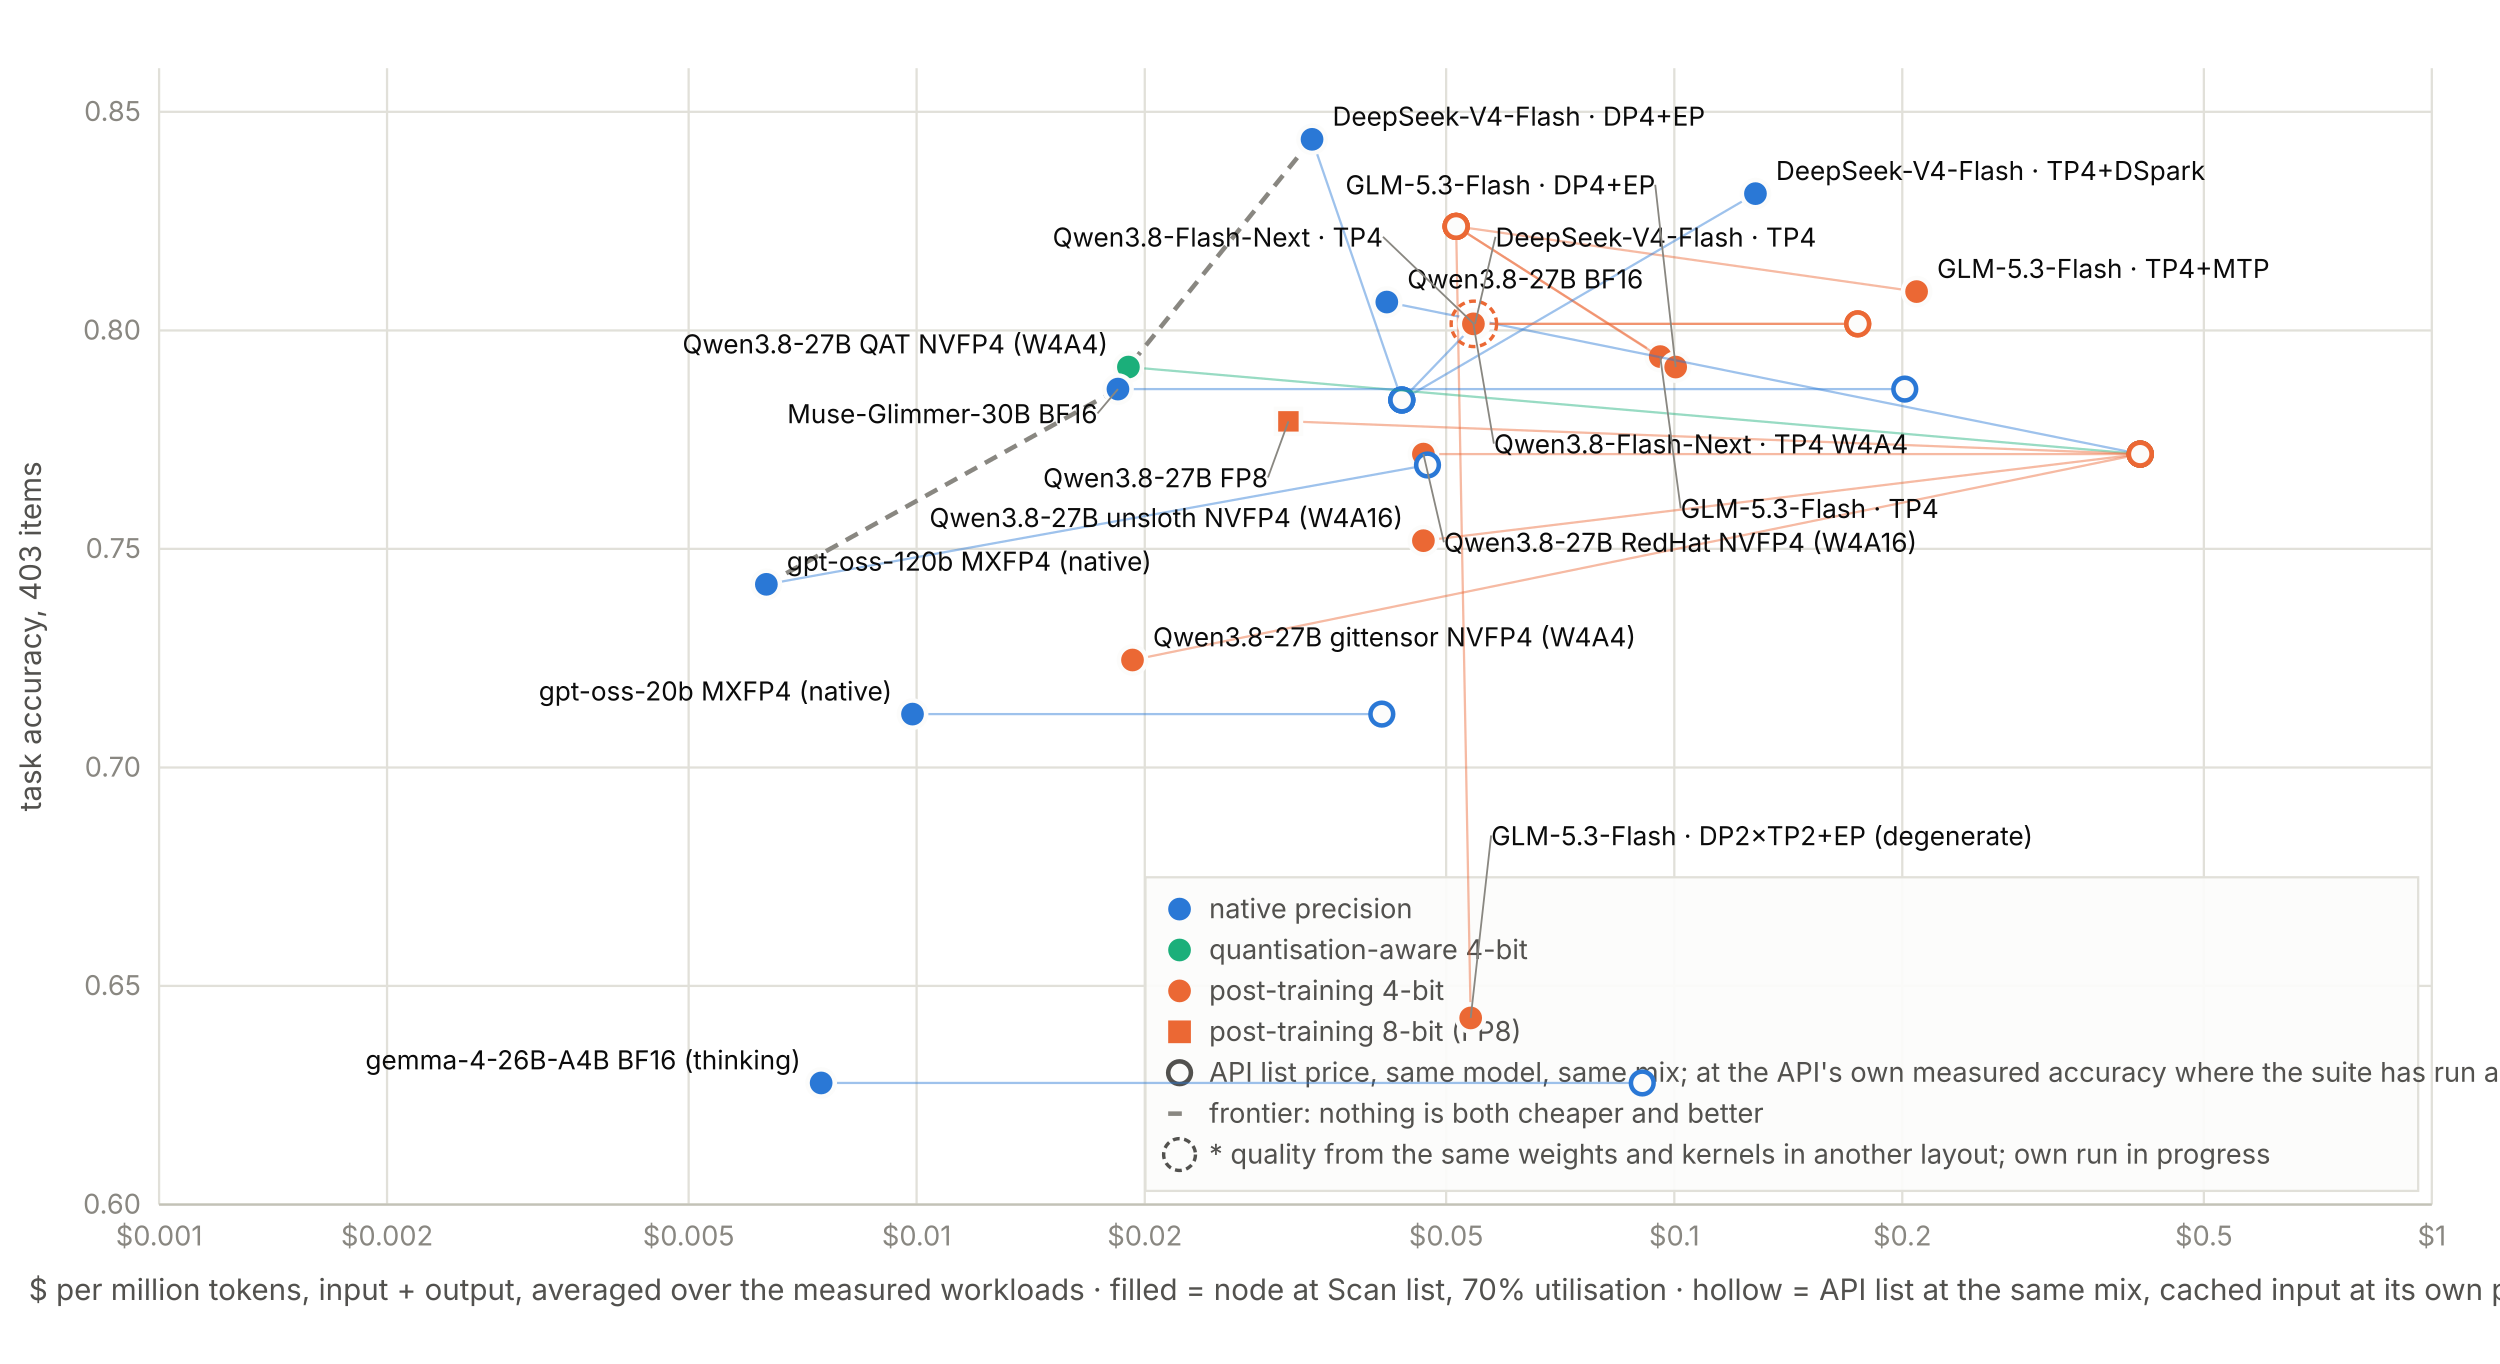
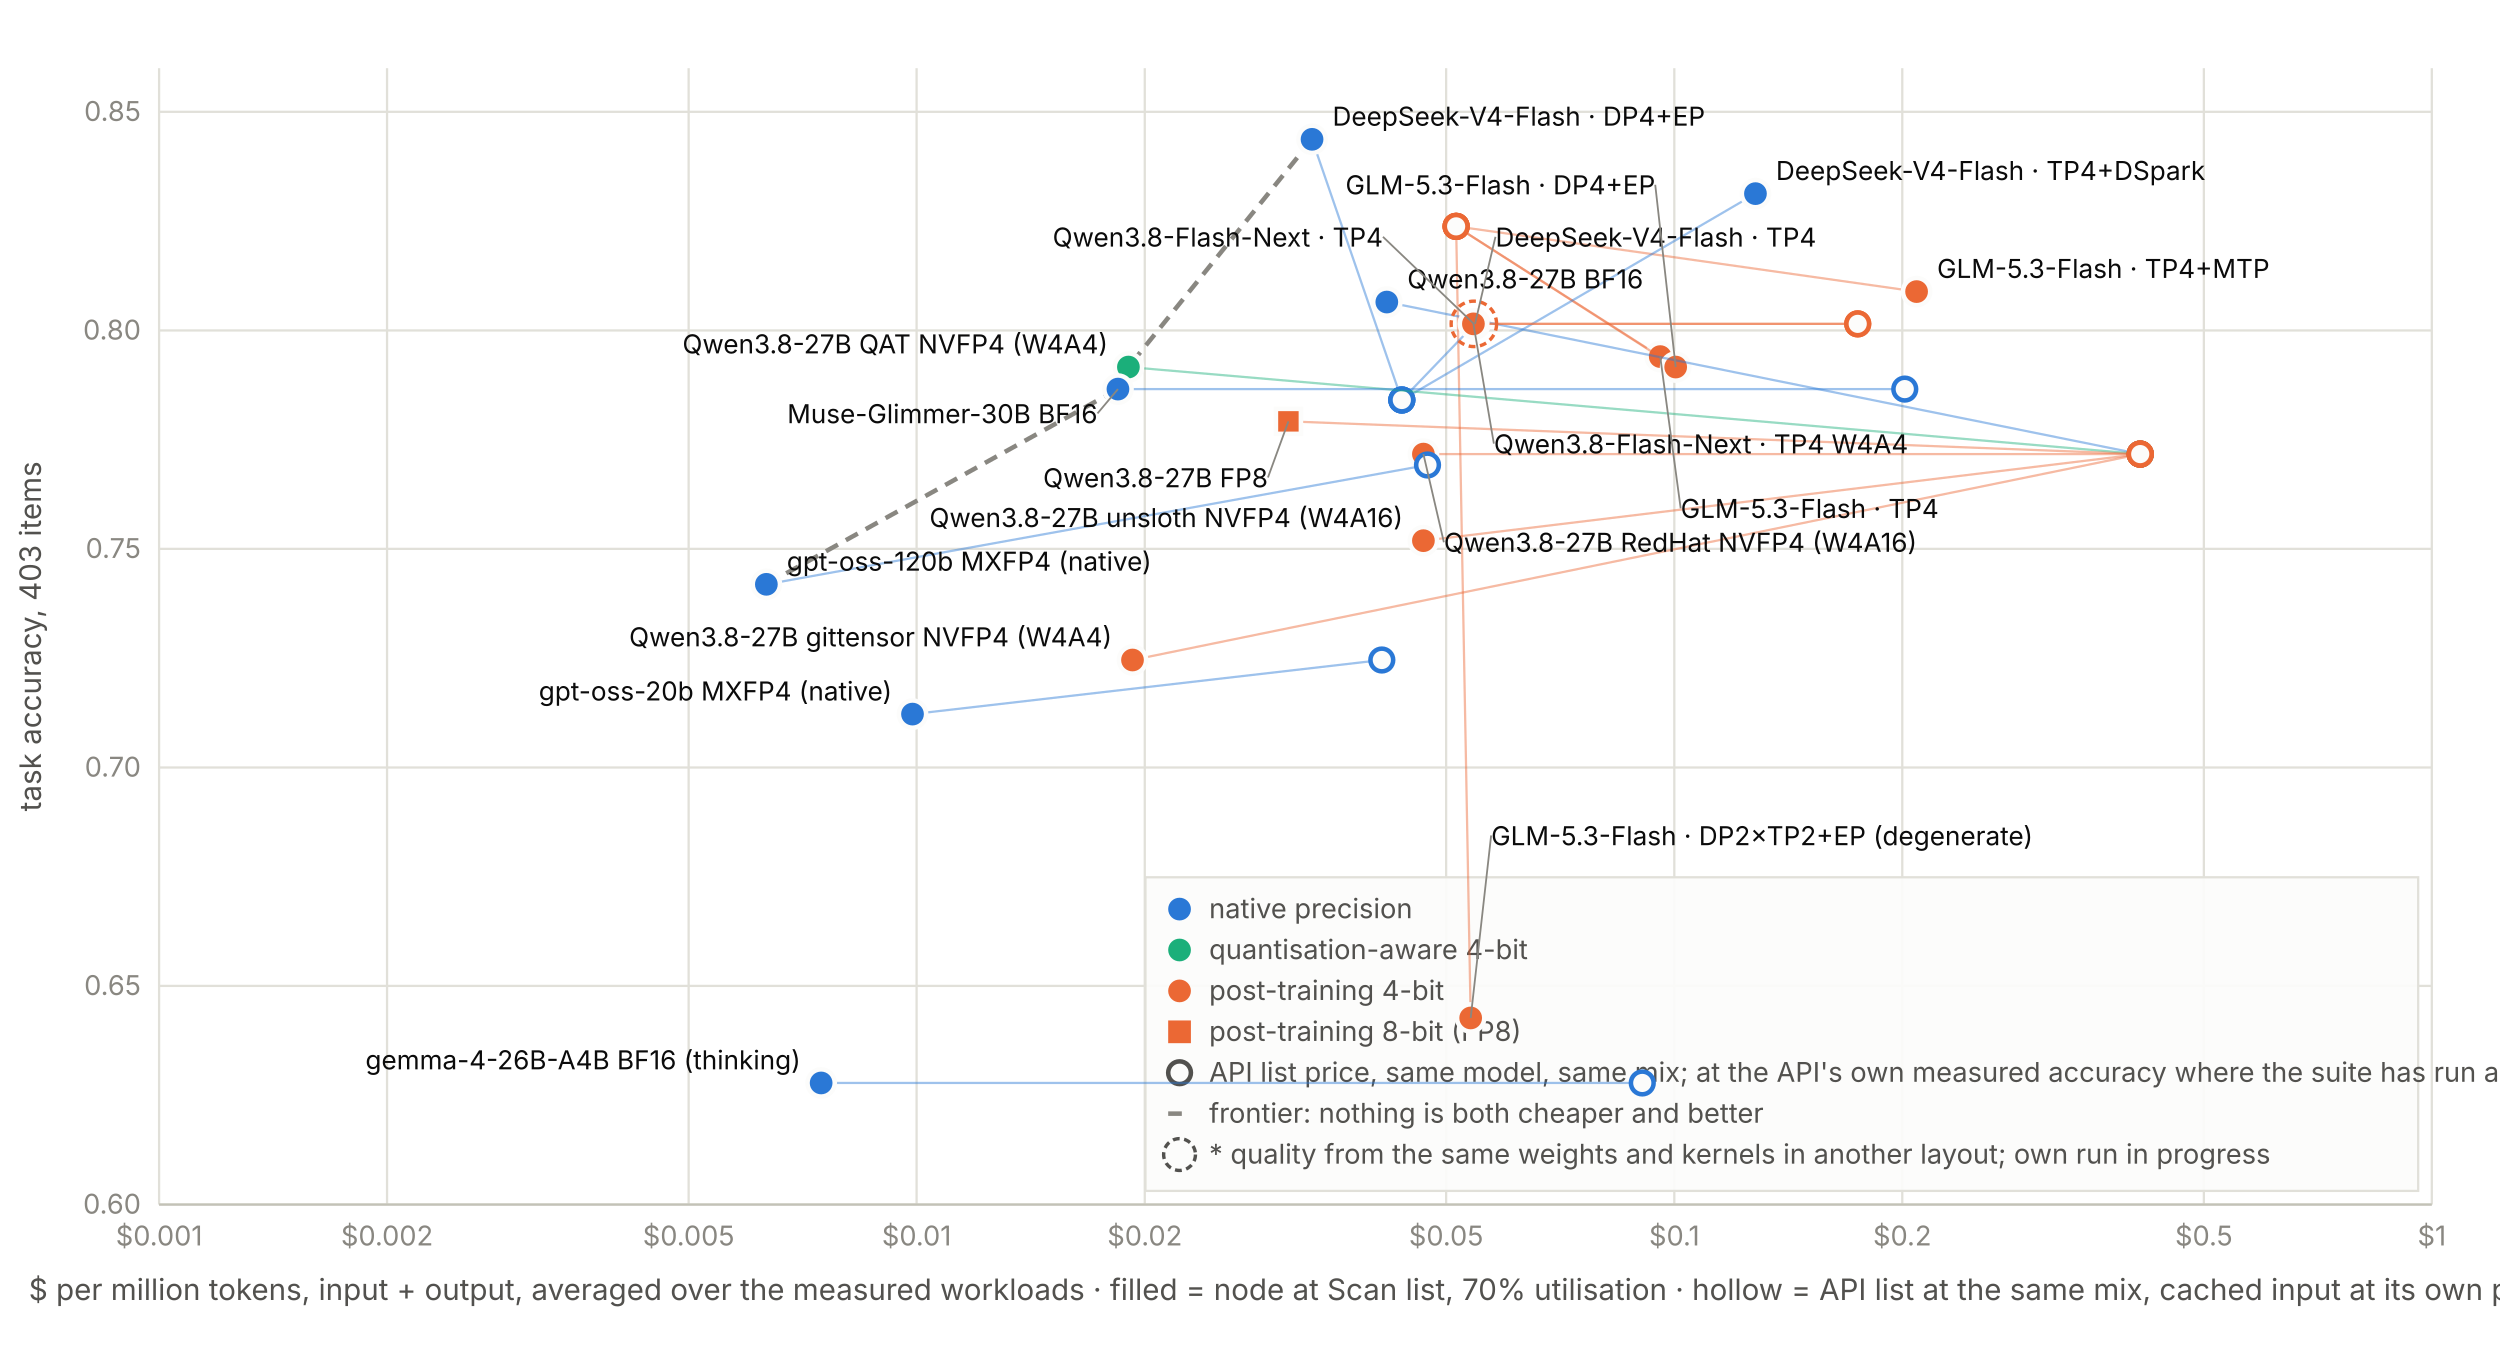
<svg xmlns="http://www.w3.org/2000/svg" viewBox="0 0 1100 600" width="100%" style="max-width:1100px;font-family:system-ui,-apple-system,'Segoe UI',sans-serif;background:#fcfcfb" role="img" aria-label="Cost against quality for every configuration measured at 600 W">
  <line x1="70.0" y1="30" x2="70.0" y2="530" stroke="#e1e0d9" stroke-width="1" />
  <text x="70.0" y="548" font-size="12" fill="#898781" text-anchor="middle">$0.001</text>
  <line x1="170.3" y1="30" x2="170.3" y2="530" stroke="#e1e0d9" stroke-width="1" />
  <text x="170.3" y="548" font-size="12" fill="#898781" text-anchor="middle">$0.002</text>
  <line x1="303.0" y1="30" x2="303.0" y2="530" stroke="#e1e0d9" stroke-width="1" />
  <text x="303.0" y="548" font-size="12" fill="#898781" text-anchor="middle">$0.005</text>
  <line x1="403.3" y1="30" x2="403.3" y2="530" stroke="#e1e0d9" stroke-width="1" />
  <text x="403.3" y="548" font-size="12" fill="#898781" text-anchor="middle">$0.01</text>
  <line x1="503.7" y1="30" x2="503.7" y2="530" stroke="#e1e0d9" stroke-width="1" />
  <text x="503.7" y="548" font-size="12" fill="#898781" text-anchor="middle">$0.02</text>
  <line x1="636.3" y1="30" x2="636.3" y2="530" stroke="#e1e0d9" stroke-width="1" />
  <text x="636.3" y="548" font-size="12" fill="#898781" text-anchor="middle">$0.05</text>
  <line x1="736.7" y1="30" x2="736.7" y2="530" stroke="#e1e0d9" stroke-width="1" />
  <text x="736.7" y="548" font-size="12" fill="#898781" text-anchor="middle">$0.1</text>
  <line x1="837.0" y1="30" x2="837.0" y2="530" stroke="#e1e0d9" stroke-width="1" />
  <text x="837.0" y="548" font-size="12" fill="#898781" text-anchor="middle">$0.2</text>
  <line x1="969.7" y1="30" x2="969.7" y2="530" stroke="#e1e0d9" stroke-width="1" />
  <text x="969.7" y="548" font-size="12" fill="#898781" text-anchor="middle">$0.5</text>
  <line x1="1070.0" y1="30" x2="1070.0" y2="530" stroke="#e1e0d9" stroke-width="1" />
  <text x="1070.0" y="548" font-size="12" fill="#898781" text-anchor="middle">$1</text>
  <line x1="70" y1="530.0" x2="1070" y2="530.0" stroke="#e1e0d9" stroke-width="1" />
  <text x="62" y="534.0" font-size="12" fill="#898781" text-anchor="end">0.60</text>
  <line x1="70" y1="433.8" x2="1070" y2="433.8" stroke="#e1e0d9" stroke-width="1" />
  <text x="62" y="437.8" font-size="12" fill="#898781" text-anchor="end">0.65</text>
  <line x1="70" y1="337.7" x2="1070" y2="337.7" stroke="#e1e0d9" stroke-width="1" />
  <text x="62" y="341.7" font-size="12" fill="#898781" text-anchor="end">0.70</text>
  <line x1="70" y1="241.5" x2="1070" y2="241.5" stroke="#e1e0d9" stroke-width="1" />
  <text x="62" y="245.5" font-size="12" fill="#898781" text-anchor="end">0.75</text>
  <line x1="70" y1="145.4" x2="1070" y2="145.4" stroke="#e1e0d9" stroke-width="1" />
  <text x="62" y="149.4" font-size="12" fill="#898781" text-anchor="end">0.80</text>
  <line x1="70" y1="49.2" x2="1070" y2="49.2" stroke="#e1e0d9" stroke-width="1" />
  <text x="62" y="53.2" font-size="12" fill="#898781" text-anchor="end">0.85</text>
  <line x1="70" y1="530" x2="1070" y2="530" stroke="#c3c2b7" />
  <text x="570" y="572" font-size="13" fill="#52514e" text-anchor="middle">$ per million tokens, input + output, averaged over the measured workloads · filled = node at Scan list, 70% utilisation · hollow = API list at the same mix, cached input at its own price</text>
  <text transform="translate(18,280) rotate(-90)" font-size="13" fill="#52514e" text-anchor="middle">task accuracy, 403 items</text>
  <rect x="504" y="386" width="560" height="138" fill="#fcfcfb" fill-opacity="0.92" stroke="#e1e0d9" />
  <circle cx="519" cy="400" r="5" fill="#2a78d6" />
  <text x="532" y="404" font-size="12" fill="#52514e">native precision</text>
  <circle cx="519" cy="418" r="5" fill="#1baf7a" />
  <text x="532" y="422" font-size="12" fill="#52514e">quantisation-aware 4-bit</text>
  <circle cx="519" cy="436" r="5" fill="#eb6834" />
  <text x="532" y="440" font-size="12" fill="#52514e">post-training 4-bit</text>
  <rect x="514" y="449" width="10" height="10" fill="#eb6834" />
  <text x="532" y="458" font-size="12" fill="#52514e">post-training 8-bit (FP8)</text>
  <circle cx="519" cy="472" r="5" fill="#fcfcfb" stroke="#52514e" stroke-width="2" />
  <text x="532" y="476" font-size="12" fill="#52514e">API list price, same model, same mix; at the API's own measured accuracy where the suite has run against it</text>
  <line x1="514" y1="490" x2="524" y2="490" stroke="#898781" stroke-width="2" stroke-dasharray="6 4" />
  <text x="532" y="494" font-size="12" fill="#52514e">frontier: nothing is both cheaper and better</text>
  <circle cx="519" cy="508" r="7" fill="none" stroke="#52514e" stroke-width="1.5" stroke-dasharray="3 2" />
  <text x="532" y="512" font-size="12" fill="#52514e">* quality from the same weights and kernels in another layout; own run in progress</text>
  <path d="M337.2,257.1 L491.9,171.2 L496.5,161.5 L577.3,61.3" fill="none" stroke="#898781" stroke-width="2" stroke-dasharray="6 4" />
  <line x1="730.5" y1="156.9" x2="640.7" y2="99.6" stroke="#eb6834" stroke-width="1" stroke-opacity="0.45" />
  <circle cx="640.7" cy="99.6" r="5" fill="#fcfcfb" stroke="#eb6834" stroke-width="2" />
  <circle cx="730.5" cy="156.9" r="6" fill="#eb6834" stroke="#fcfcfb" stroke-width="2" />
  <line x1="647.1" y1="447.9" x2="640.7" y2="99.6" stroke="#eb6834" stroke-width="1" stroke-opacity="0.45" />
  <circle cx="640.7" cy="99.6" r="5" fill="#fcfcfb" stroke="#eb6834" stroke-width="2" />
  <circle cx="647.1" cy="447.9" r="6" fill="#eb6834" stroke="#fcfcfb" stroke-width="2" />
  <line x1="737.3" y1="161.5" x2="640.7" y2="99.6" stroke="#eb6834" stroke-width="1" stroke-opacity="0.45" />
  <circle cx="640.7" cy="99.6" r="5" fill="#fcfcfb" stroke="#eb6834" stroke-width="2" />
  <circle cx="737.3" cy="161.5" r="6" fill="#eb6834" stroke="#fcfcfb" stroke-width="2" />
  <line x1="843.3" y1="128.3" x2="640.7" y2="99.6" stroke="#eb6834" stroke-width="1" stroke-opacity="0.45" />
  <circle cx="640.7" cy="99.6" r="5" fill="#fcfcfb" stroke="#eb6834" stroke-width="2" />
  <circle cx="843.3" cy="128.3" r="6" fill="#eb6834" stroke="#fcfcfb" stroke-width="2" />
  <line x1="649.0" y1="142.5" x2="616.8" y2="176.0" stroke="#2a78d6" stroke-width="1" stroke-opacity="0.45" />
  <circle cx="616.8" cy="176.0" r="5" fill="#fcfcfb" stroke="#2a78d6" stroke-width="2" />
  <circle cx="649.0" cy="142.5" r="6" fill="#2a78d6" stroke="#fcfcfb" stroke-width="2" />
  <line x1="577.3" y1="61.3" x2="616.8" y2="176.0" stroke="#2a78d6" stroke-width="1" stroke-opacity="0.45" />
  <circle cx="616.8" cy="176.0" r="5" fill="#fcfcfb" stroke="#2a78d6" stroke-width="2" />
  <circle cx="577.3" cy="61.3" r="6" fill="#2a78d6" stroke="#fcfcfb" stroke-width="2" />
  <line x1="772.4" y1="85.2" x2="616.8" y2="176.0" stroke="#2a78d6" stroke-width="1" stroke-opacity="0.45" />
  <circle cx="616.8" cy="176.0" r="5" fill="#fcfcfb" stroke="#2a78d6" stroke-width="2" />
  <circle cx="772.4" cy="85.2" r="6" fill="#2a78d6" stroke="#fcfcfb" stroke-width="2" />
  <line x1="610.2" y1="132.9" x2="941.7" y2="199.8" stroke="#2a78d6" stroke-width="1" stroke-opacity="0.45" />
  <circle cx="941.7" cy="199.8" r="5" fill="#fcfcfb" stroke="#2a78d6" stroke-width="2" />
  <circle cx="610.2" cy="132.9" r="6" fill="#2a78d6" stroke="#fcfcfb" stroke-width="2" />
  <line x1="496.5" y1="161.5" x2="941.7" y2="199.8" stroke="#1baf7a" stroke-width="1" stroke-opacity="0.45" />
  <circle cx="941.7" cy="199.8" r="5" fill="#fcfcfb" stroke="#1baf7a" stroke-width="2" />
  <circle cx="496.5" cy="161.5" r="6" fill="#1baf7a" stroke="#fcfcfb" stroke-width="2" />
  <line x1="566.9" y1="185.4" x2="941.7" y2="199.8" stroke="#eb6834" stroke-width="1" stroke-opacity="0.45" />
  <circle cx="941.7" cy="199.8" r="5" fill="#fcfcfb" stroke="#eb6834" stroke-width="2" />
  <rect x="561.4" y="179.9" width="11" height="11" fill="#eb6834" stroke="#fcfcfb" stroke-width="2" />
  <line x1="498.3" y1="290.4" x2="941.7" y2="199.8" stroke="#eb6834" stroke-width="1" stroke-opacity="0.45" />
  <circle cx="941.7" cy="199.8" r="5" fill="#fcfcfb" stroke="#eb6834" stroke-width="2" />
  <circle cx="498.3" cy="290.4" r="6" fill="#eb6834" stroke="#fcfcfb" stroke-width="2" />
  <line x1="626.3" y1="199.8" x2="941.7" y2="199.8" stroke="#eb6834" stroke-width="1" stroke-opacity="0.45" />
  <circle cx="941.7" cy="199.8" r="5" fill="#fcfcfb" stroke="#eb6834" stroke-width="2" />
  <circle cx="626.3" cy="199.8" r="6" fill="#eb6834" stroke="#fcfcfb" stroke-width="2" />
  <line x1="626.3" y1="237.9" x2="941.7" y2="199.8" stroke="#eb6834" stroke-width="1" stroke-opacity="0.45" />
  <circle cx="941.7" cy="199.8" r="5" fill="#fcfcfb" stroke="#eb6834" stroke-width="2" />
  <circle cx="626.3" cy="237.9" r="6" fill="#eb6834" stroke="#fcfcfb" stroke-width="2" />
  <line x1="491.9" y1="171.2" x2="838.1" y2="171.2" stroke="#2a78d6" stroke-width="1" stroke-opacity="0.45" />
  <circle cx="838.1" cy="171.2" r="5" fill="#fcfcfb" stroke="#2a78d6" stroke-width="2" />
  <circle cx="491.9" cy="171.2" r="6" fill="#2a78d6" stroke="#fcfcfb" stroke-width="2" />
  <line x1="361.3" y1="476.5" x2="722.6" y2="476.5" stroke="#2a78d6" stroke-width="1" stroke-opacity="0.45" />
  <circle cx="722.6" cy="476.5" r="5" fill="#fcfcfb" stroke="#2a78d6" stroke-width="2" />
  <circle cx="361.3" cy="476.5" r="6" fill="#2a78d6" stroke="#fcfcfb" stroke-width="2" />
  <line x1="337.2" y1="257.1" x2="628.1" y2="204.6" stroke="#2a78d6" stroke-width="1" stroke-opacity="0.45" />
  <circle cx="628.1" cy="204.6" r="5" fill="#fcfcfb" stroke="#2a78d6" stroke-width="2" />
  <circle cx="337.2" cy="257.1" r="6" fill="#2a78d6" stroke="#fcfcfb" stroke-width="2" />
-   <line x1="401.5" y1="314.2" x2="608.0" y2="314.2" stroke="#2a78d6" stroke-width="1" stroke-opacity="0.45" />
-   <circle cx="608.0" cy="314.2" r="5" fill="#fcfcfb" stroke="#2a78d6" stroke-width="2" />
+   <line x1="401.5" y1="314.2" x2="608.0" y2="290.4" stroke="#2a78d6" stroke-width="1" stroke-opacity="0.45" />
+   <circle cx="608.0" cy="290.4" r="5" fill="#fcfcfb" stroke="#2a78d6" stroke-width="2" />
  <circle cx="401.5" cy="314.2" r="6" fill="#2a78d6" stroke="#fcfcfb" stroke-width="2" />
  <line x1="648.5" y1="142.5" x2="817.4" y2="142.5" stroke="#eb6834" stroke-width="1" stroke-opacity="0.45" />
  <circle cx="817.4" cy="142.5" r="5" fill="#fcfcfb" stroke="#eb6834" stroke-width="2" />
  <circle cx="648.5" cy="142.5" r="10" fill="none" stroke="#eb6834" stroke-width="1.5" stroke-dasharray="3 2" />
  <circle cx="648.5" cy="142.5" r="6" fill="#eb6834" stroke="#fcfcfb" stroke-width="2" />
  <line x1="648.3" y1="142.5" x2="817.4" y2="142.5" stroke="#eb6834" stroke-width="1" stroke-opacity="0.45" />
  <circle cx="817.4" cy="142.5" r="5" fill="#fcfcfb" stroke="#eb6834" stroke-width="2" />
  <circle cx="648.3" cy="142.5" r="6" fill="#eb6834" stroke="#fcfcfb" stroke-width="2" />
  <text x="586.3" y="55.3" font-size="11.5" fill="#0b0b0b" text-anchor="start">DeepSeek-V4-Flash · DP4+EP</text>
  <text x="781.4" y="79.2" font-size="11.5" fill="#0b0b0b" text-anchor="start">DeepSeek-V4-Flash · TP4+DSpark</text>
  <text x="852.3" y="122.3" font-size="11.5" fill="#0b0b0b" text-anchor="start">GLM-5.3-Flash · TP4+MTP</text>
  <text x="619.2" y="126.9" font-size="11.5" fill="#0b0b0b" text-anchor="start">Qwen3.8-27B BF16</text>
  <line x1="649.0" y1="142.5" x2="658.0" y2="104.2" stroke="#898781" stroke-width="0.8" />
  <text x="658.0" y="108.5" font-size="11.5" fill="#0b0b0b" text-anchor="start">DeepSeek-V4-Flash · TP4</text>
  <line x1="648.5" y1="142.5" x2="608.5" y2="104.2" stroke="#898781" stroke-width="0.8" />
  <text x="608.5" y="108.5" font-size="11.5" fill="#0b0b0b" text-anchor="end">Qwen3.8-Flash-Next · TP4</text>
  <line x1="648.3" y1="142.5" x2="657.3" y2="195.2" stroke="#898781" stroke-width="0.8" />
  <text x="657.3" y="199.5" font-size="11.5" fill="#0b0b0b" text-anchor="start">Qwen3.8-Flash-Next · TP4 W4A4</text>
  <line x1="730.5" y1="156.9" x2="739.5" y2="223.7" stroke="#898781" stroke-width="0.8" />
  <text x="739.5" y="227.9" font-size="11.5" fill="#0b0b0b" text-anchor="start">GLM-5.3-Flash · TP4</text>
  <line x1="737.3" y1="161.5" x2="728.3" y2="81.3" stroke="#898781" stroke-width="0.8" />
  <text x="728.3" y="85.5" font-size="11.5" fill="#0b0b0b" text-anchor="end">GLM-5.3-Flash · DP4+EP</text>
  <text x="487.5" y="155.5" font-size="11.5" fill="#0b0b0b" text-anchor="end">Qwen3.8-27B QAT NVFP4 (W4A4)</text>
  <line x1="491.9" y1="171.2" x2="482.9" y2="181.9" stroke="#898781" stroke-width="0.8" />
  <text x="482.9" y="186.2" font-size="11.5" fill="#0b0b0b" text-anchor="end">Muse-Glimmer-30B BF16</text>
  <line x1="566.9" y1="185.4" x2="557.9" y2="210.1" stroke="#898781" stroke-width="0.8" />
  <text x="557.9" y="214.4" font-size="11.5" fill="#0b0b0b" text-anchor="end">Qwen3.8-27B FP8</text>
  <line x1="626.3" y1="199.8" x2="635.3" y2="238.6" stroke="#898781" stroke-width="0.8" />
  <text x="635.3" y="242.8" font-size="11.5" fill="#0b0b0b" text-anchor="start">Qwen3.8-27B RedHat NVFP4 (W4A16)</text>
  <text x="617.3" y="231.9" font-size="11.5" fill="#0b0b0b" text-anchor="end">Qwen3.8-27B unsloth NVFP4 (W4A16)</text>
  <text x="346.2" y="251.1" font-size="11.5" fill="#0b0b0b" text-anchor="start">gpt-oss-120b MXFP4 (native)</text>
-   <text x="507.3" y="284.4" font-size="11.5" fill="#0b0b0b" text-anchor="start">Qwen3.8-27B gittensor NVFP4 (W4A4)</text>
+   <text x="489.3" y="284.4" font-size="11.5" fill="#0b0b0b" text-anchor="end">Qwen3.8-27B gittensor NVFP4 (W4A4)</text>
  <text x="392.5" y="308.2" font-size="11.5" fill="#0b0b0b" text-anchor="end">gpt-oss-20b MXFP4 (native)</text>
  <line x1="647.1" y1="447.9" x2="656.1" y2="367.6" stroke="#898781" stroke-width="0.8" />
  <text x="656.1" y="371.9" font-size="11.5" fill="#0b0b0b" text-anchor="start">GLM-5.3-Flash · DP2×TP2+EP (degenerate)</text>
  <text x="352.3" y="470.5" font-size="11.5" fill="#0b0b0b" text-anchor="end">gemma-4-26B-A4B BF16 (thinking)</text>
</svg>
